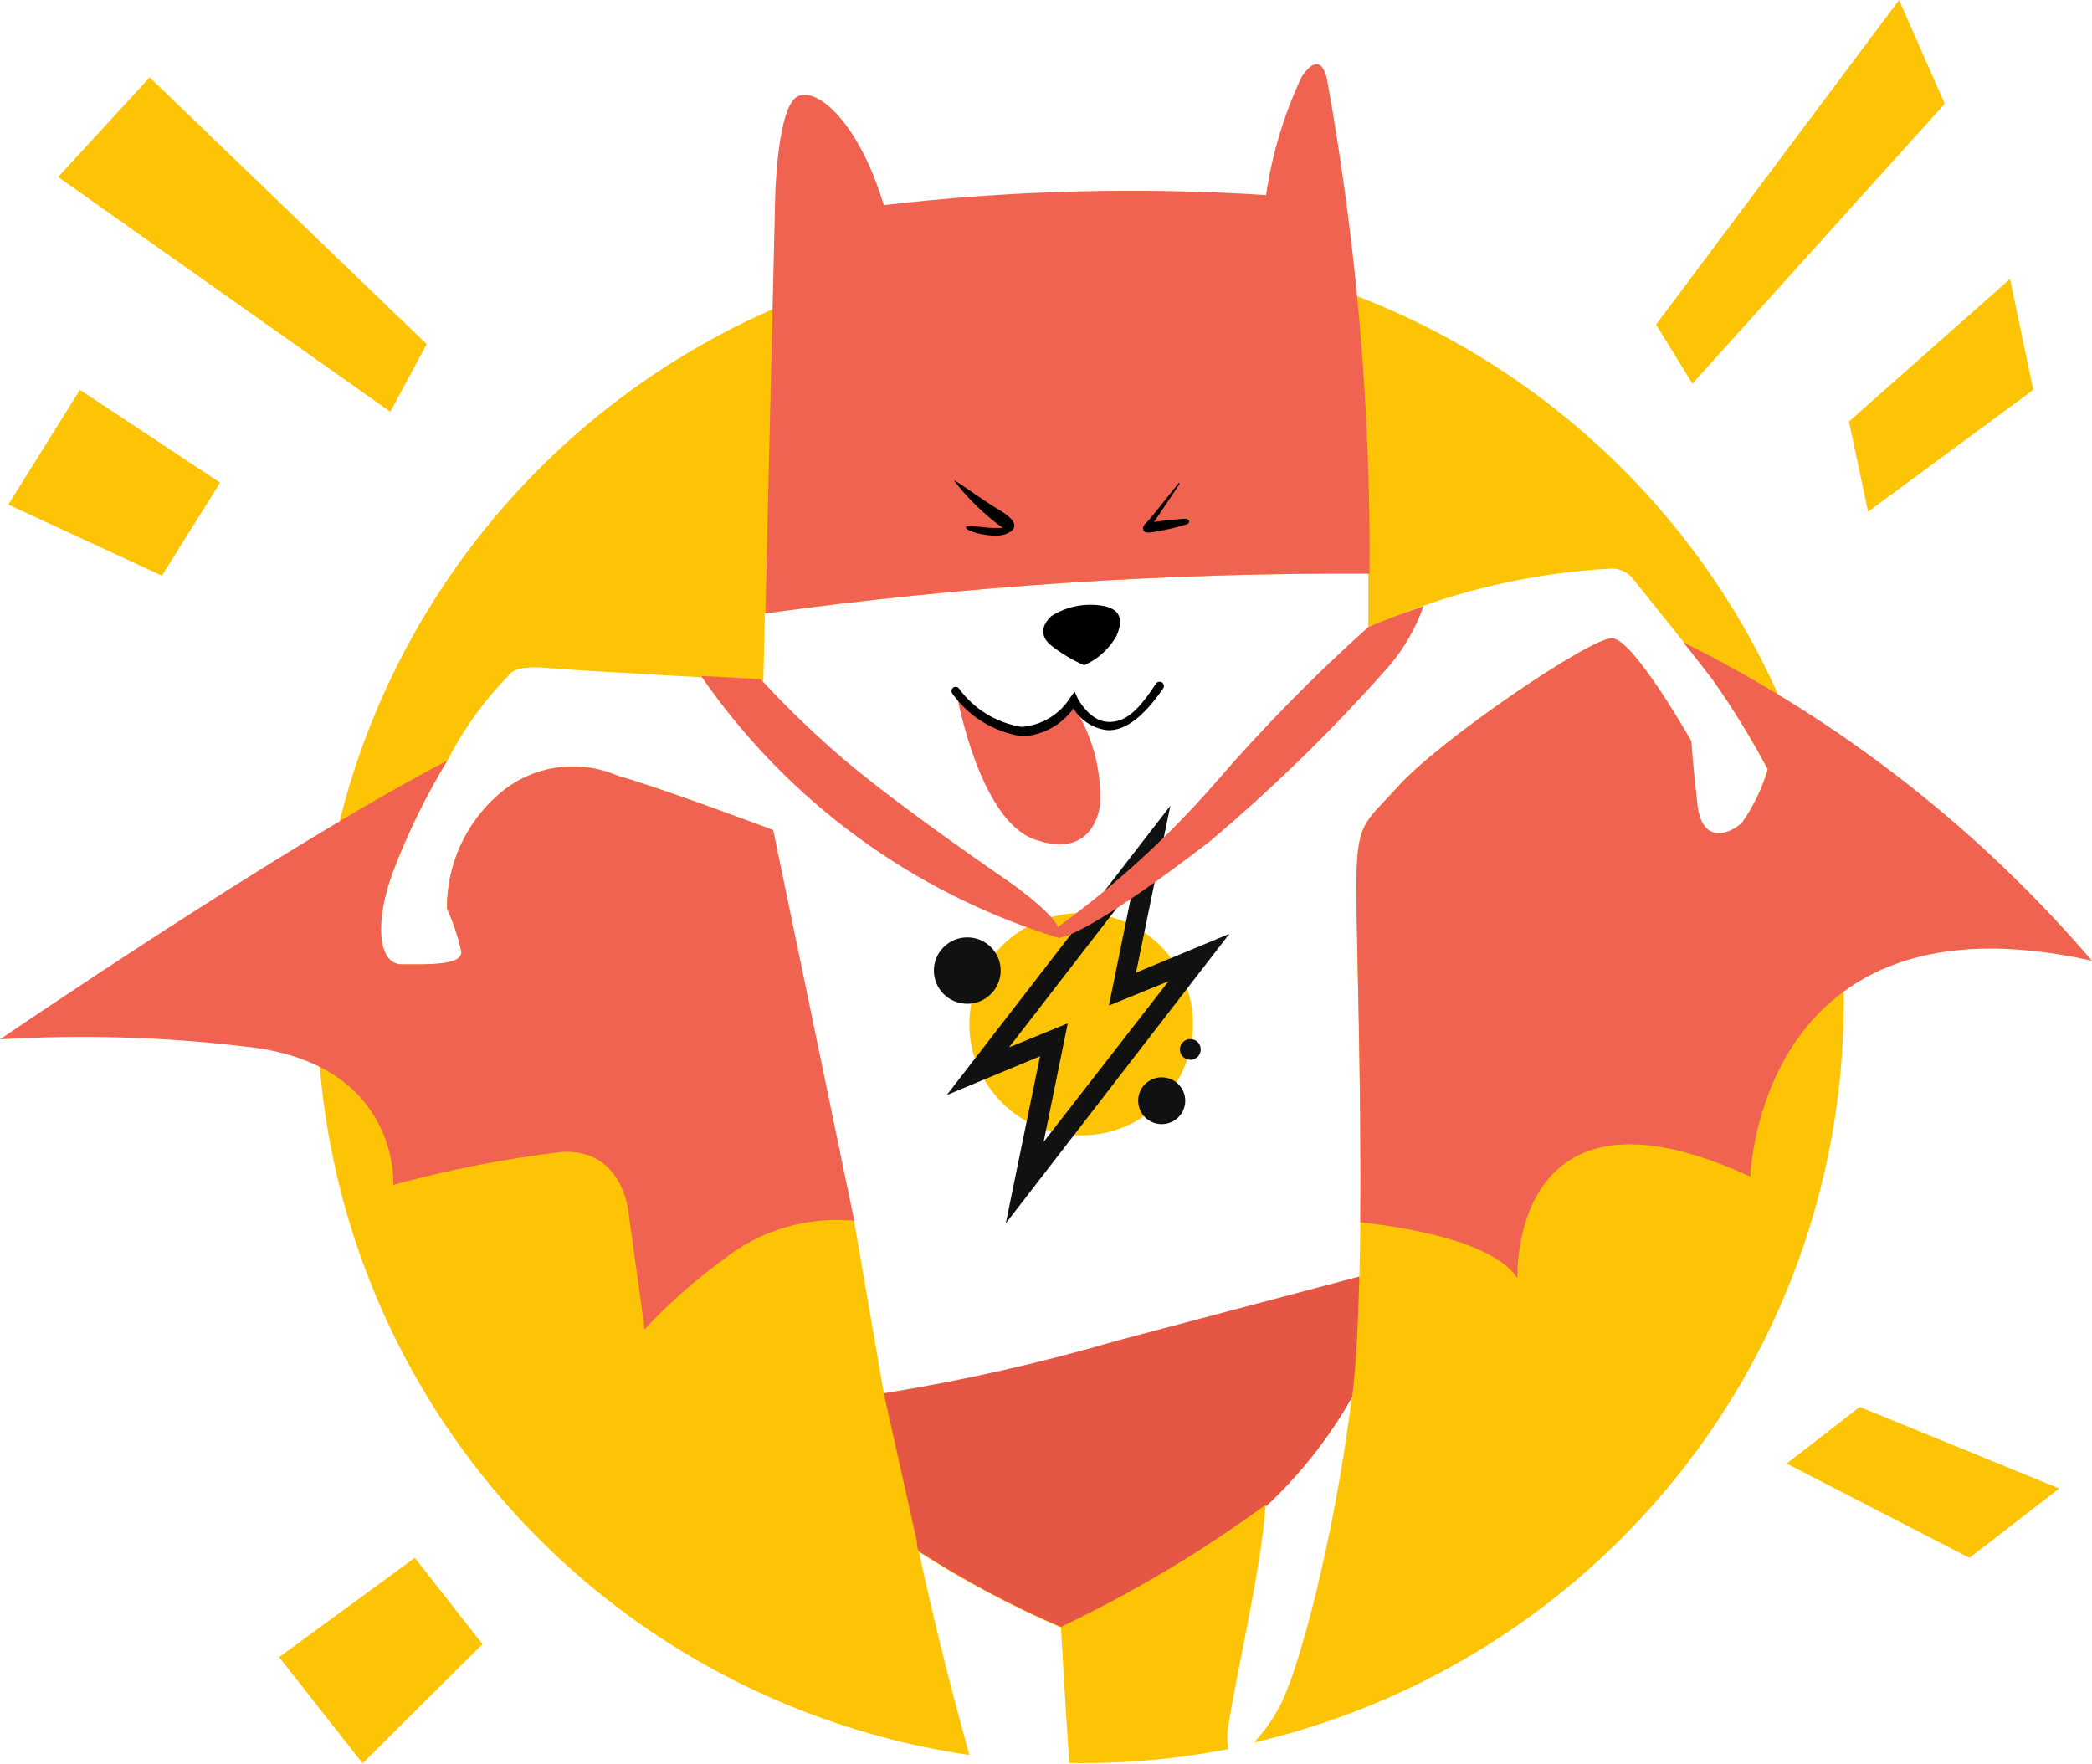
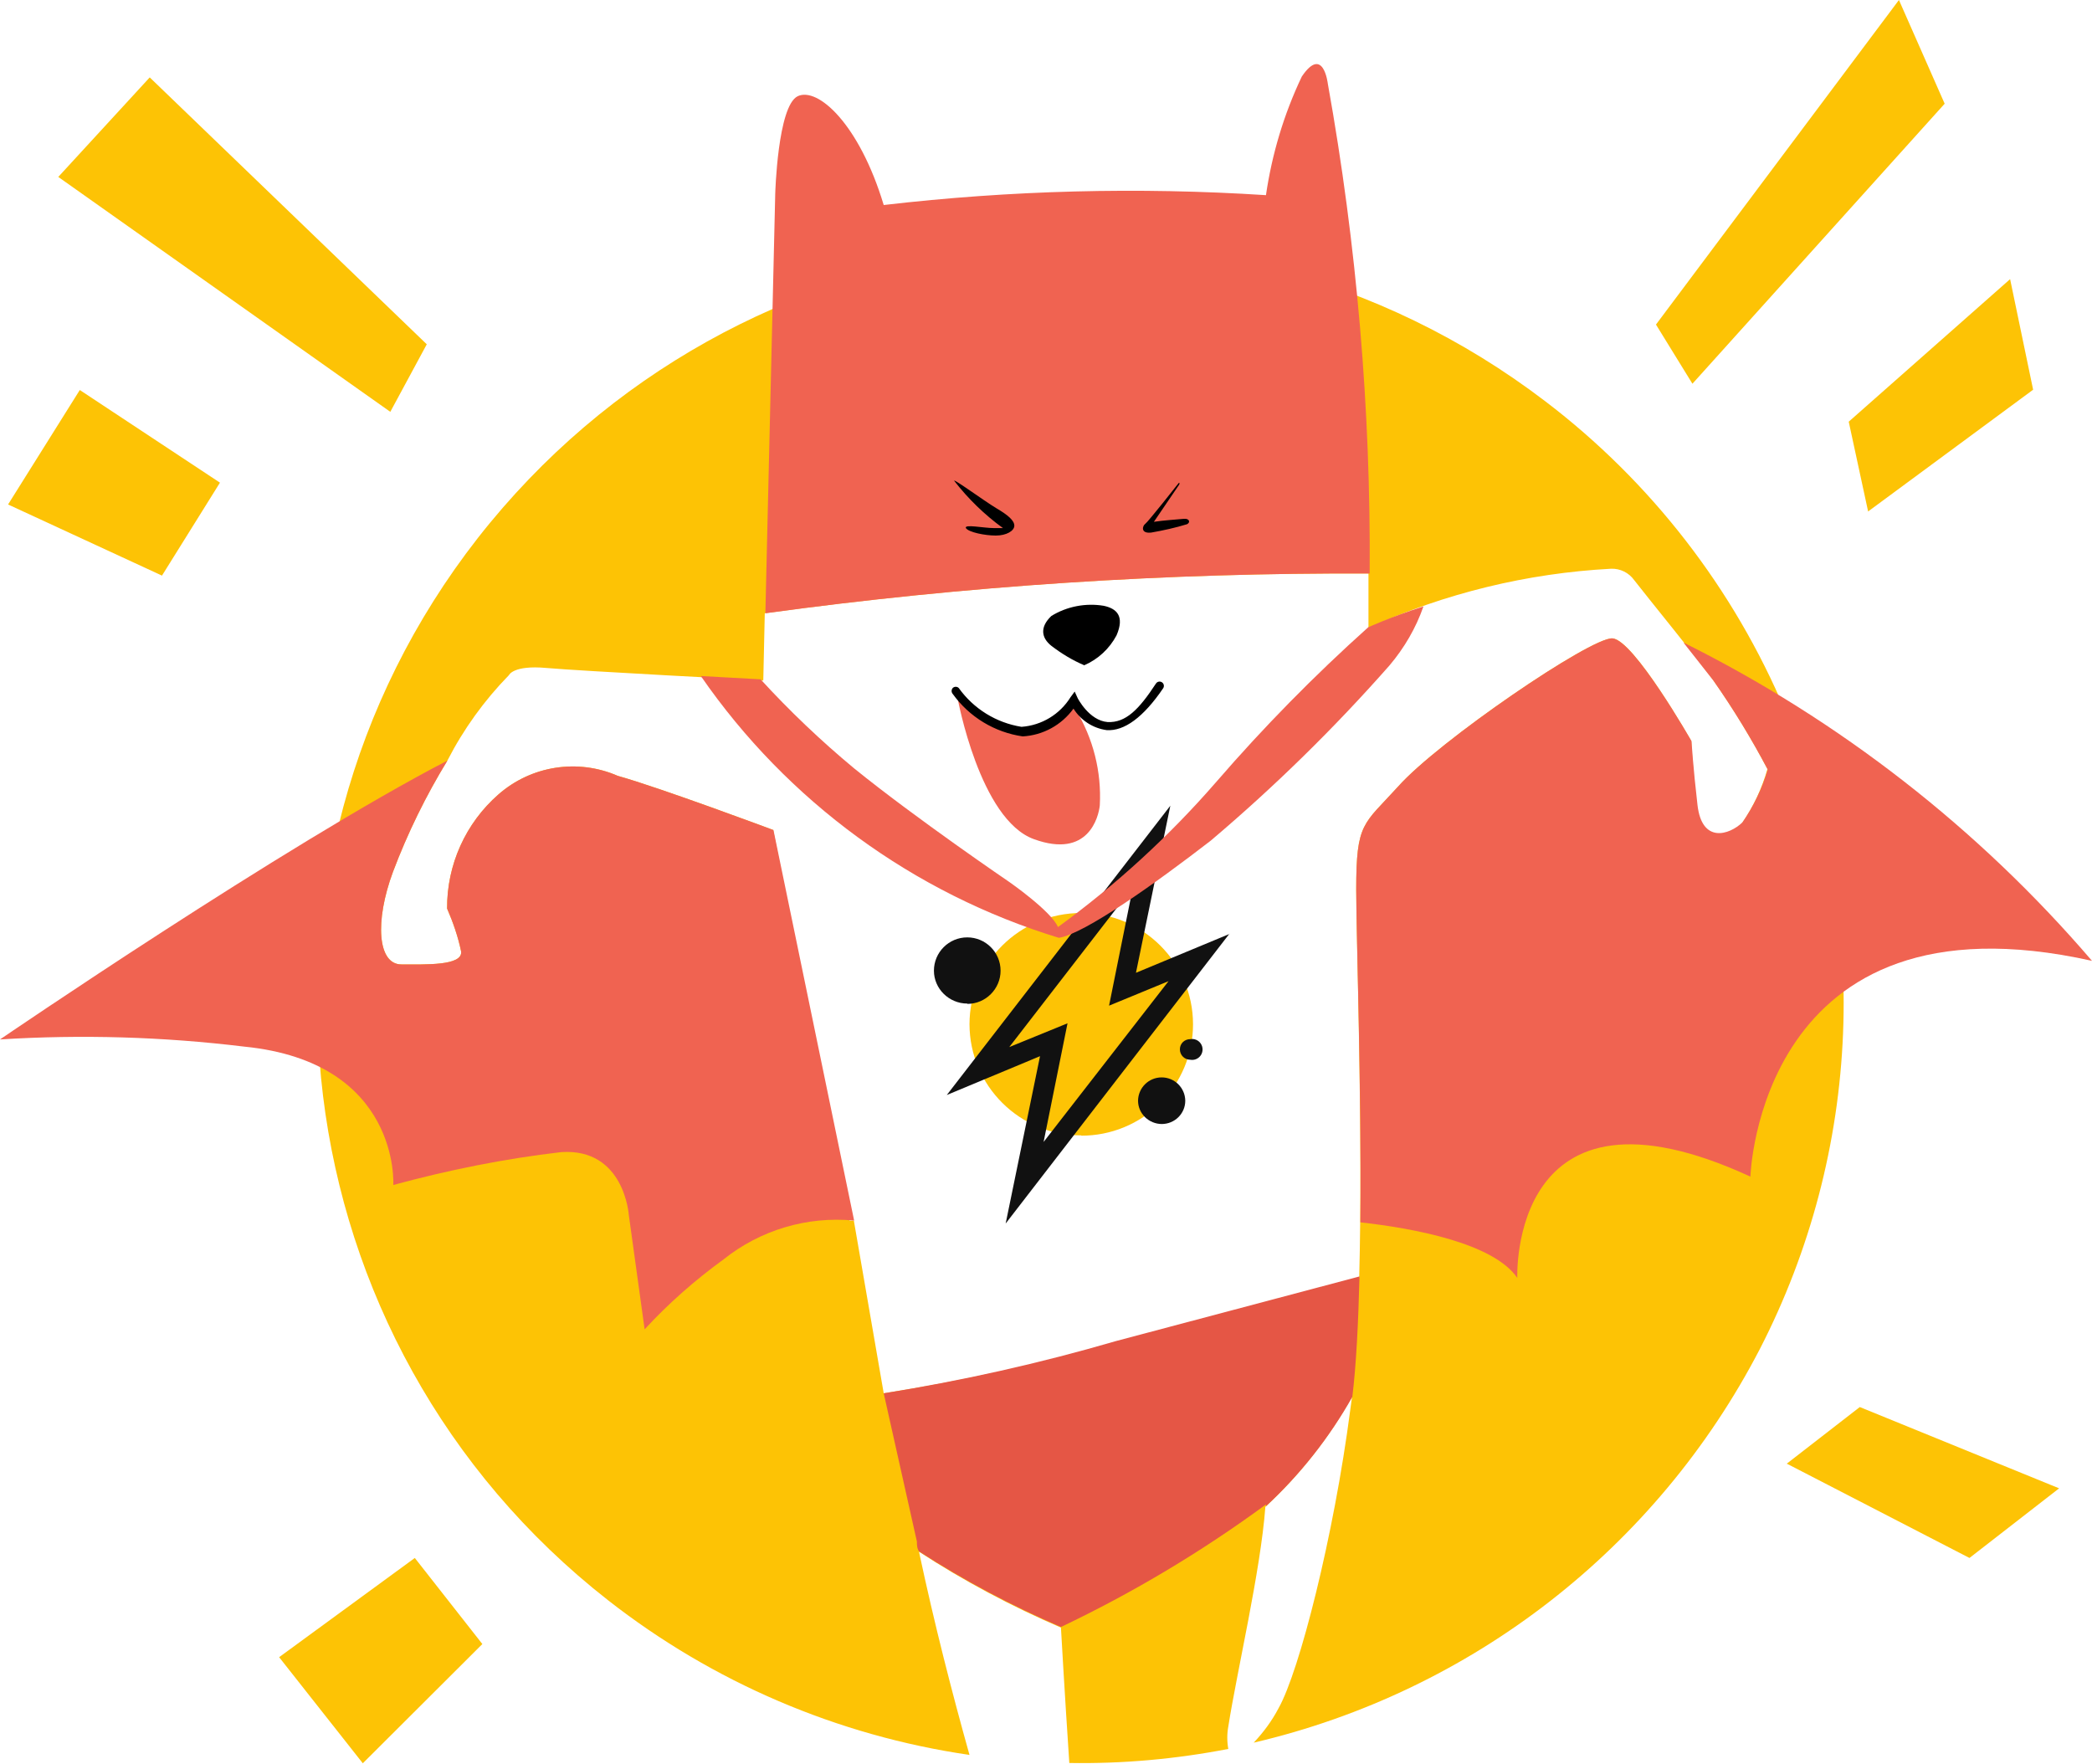
- <svg xmlns="http://www.w3.org/2000/svg" width="70" height="59" viewBox="0 0 70 59" fill="none">
-   <path d="M59.743 23.806C58.023 19.709 55.254 16.132 51.71 13.431C48.166 10.729 43.972 8.999 39.545 8.411C35.119 7.823 30.615 8.399 26.483 10.081C22.35 11.763 18.733 14.492 15.992 17.997C13.251 21.502 11.481 25.66 10.86 30.056C10.239 34.453 10.787 38.934 12.451 43.054C14.114 47.175 16.835 50.789 20.342 53.538C23.848 56.287 28.018 58.075 32.436 58.722C31.857 56.649 31.268 54.358 30.75 51.928C32.259 52.901 33.848 53.747 35.499 54.457C35.499 54.457 35.619 56.599 35.778 58.99C37.562 59.021 39.345 58.864 41.096 58.524C41.051 58.275 41.051 58.019 41.096 57.77C41.385 55.915 42.184 52.572 42.343 50.42C43.494 49.35 44.47 48.108 45.237 46.74L45.177 47.176C44.628 51.402 43.481 55.915 42.782 57.165C42.556 57.579 42.278 57.962 41.954 58.306C45.566 57.463 48.95 55.85 51.872 53.578C54.794 51.306 57.184 48.429 58.876 45.147C60.568 41.865 61.522 38.257 61.672 34.572C61.822 30.887 61.164 27.213 59.743 23.806ZM58.277 27.566C57.838 27.992 56.93 28.28 56.78 26.99C56.63 25.701 56.591 24.798 56.591 24.798C56.591 24.798 54.665 21.396 53.947 21.356C53.228 21.317 48.13 24.798 46.783 26.316C45.616 27.596 45.386 27.506 45.386 29.758C45.386 31.454 45.606 37.862 45.486 42.762L37.355 44.915C34.799 45.644 32.2 46.214 29.572 46.621L28.575 40.838H28.435L25.871 27.774C25.871 27.774 22.07 26.346 20.673 25.959C20.017 25.674 19.293 25.581 18.585 25.692C17.878 25.802 17.218 26.112 16.682 26.584C16.135 27.06 15.698 27.647 15.4 28.306C15.102 28.965 14.951 29.68 14.956 30.403C15.167 30.864 15.327 31.346 15.435 31.841C15.485 32.317 14.238 32.267 13.439 32.267C12.641 32.267 12.521 30.839 13.15 29.163C13.64 27.874 14.248 26.632 14.966 25.453C15.506 24.4 16.202 23.433 17.031 22.586C17.031 22.586 17.171 22.249 18.278 22.348C19.386 22.447 25.542 22.775 25.542 22.775L25.591 20.523C32.283 19.605 39.031 19.16 45.785 19.194C45.785 19.799 45.785 20.404 45.785 21.009C48.344 19.848 51.099 19.175 53.907 19.025C54.057 19.021 54.206 19.055 54.34 19.122C54.474 19.19 54.589 19.289 54.675 19.412C55.014 19.839 57.08 22.388 57.319 22.755C57.99 23.708 58.599 24.702 59.145 25.731C58.958 26.382 58.665 26.999 58.277 27.556V27.566Z" fill="#FDC305" />
-   <path d="M56.331 21.495C56.8 22.09 57.209 22.616 57.329 22.775C58 23.728 58.609 24.721 59.155 25.75C58.965 26.381 58.675 26.977 58.297 27.516C57.858 27.943 56.95 28.23 56.8 26.941C56.651 25.651 56.591 24.798 56.591 24.798C56.591 24.798 54.665 21.396 53.947 21.356C53.228 21.317 48.13 24.798 46.783 26.316C45.616 27.596 45.386 27.506 45.386 29.758C45.386 31.246 45.556 36.354 45.516 40.897C47.322 41.096 49.976 41.592 50.774 42.762C50.774 42.762 50.485 35.64 58.566 39.37C58.566 39.37 58.846 29.659 70 32.148C66.208 27.722 61.56 24.099 56.331 21.495Z" fill="#F06351" />
-   <path d="M45.825 19.194C45.866 13.697 45.398 8.209 44.428 2.797C44.428 2.797 44.279 1.508 43.56 2.559C42.968 3.816 42.564 5.153 42.363 6.527C38.098 6.255 33.817 6.368 29.572 6.864C28.754 4.136 27.358 2.896 26.689 3.224C26.02 3.551 25.941 6.477 25.941 6.477L25.611 20.523C32.309 19.604 39.064 19.159 45.825 19.194Z" fill="#F06351" />
-   <path d="M45.246 46.74C45.376 45.678 45.445 44.27 45.485 42.712L37.354 44.865C34.8 45.611 32.201 46.197 29.572 46.621L30.68 51.58C30.68 51.69 30.68 51.799 30.75 51.908C32.259 52.881 33.847 53.727 35.498 54.437C37.912 53.29 40.21 51.919 42.362 50.34V50.4C43.508 49.335 44.48 48.1 45.246 46.74Z" fill="#E55645" />
-   <path d="M31.927 16.089C31.877 15.99 32.925 16.764 33.334 17.002C33.743 17.24 33.942 17.418 33.942 17.587C33.942 17.756 33.683 17.924 33.324 17.924C32.965 17.924 32.406 17.805 32.326 17.666C32.246 17.527 32.925 17.666 33.264 17.666H33.553C32.939 17.22 32.392 16.689 31.927 16.089Z" fill="black" />
-   <path d="M39.41 16.198C39.41 16.198 38.412 17.468 38.322 17.527C38.233 17.587 38.153 17.865 38.512 17.815C38.924 17.754 39.331 17.661 39.729 17.537C39.839 17.478 39.799 17.339 39.609 17.359C39.42 17.379 38.931 17.408 38.612 17.468L39.46 16.208C39.46 16.208 39.49 16.089 39.41 16.198Z" fill="black" />
-   <path d="M36.277 22.259C36.739 22.056 37.122 21.708 37.364 21.267C37.644 20.612 37.364 20.364 36.925 20.275C36.322 20.166 35.698 20.286 35.18 20.612C34.791 20.979 34.84 21.336 35.18 21.604C35.517 21.867 35.885 22.087 36.277 22.259Z" fill="black" />
-   <path d="M35.918 23.509C35.803 23.734 35.648 23.936 35.459 24.104C35.175 24.331 34.825 24.463 34.461 24.481C33.912 24.534 33.363 24.378 32.925 24.044C32.724 23.927 32.545 23.776 32.396 23.598C32.296 23.49 32.173 23.405 32.037 23.35C32.037 23.35 32.785 27.427 34.601 28.081C36.416 28.736 36.756 27.328 36.806 26.951C36.866 25.822 36.581 24.701 35.987 23.737C35.987 23.439 35.968 23.638 35.918 23.509Z" fill="#F06351" />
-   <path d="M34.222 24.64C33.755 24.573 33.306 24.413 32.903 24.169C32.5 23.925 32.151 23.603 31.877 23.221C31.853 23.194 31.839 23.159 31.839 23.122C31.839 23.085 31.853 23.05 31.877 23.023C31.89 23.009 31.906 22.999 31.923 22.992C31.94 22.985 31.958 22.981 31.977 22.981C31.995 22.981 32.014 22.985 32.031 22.992C32.048 22.999 32.064 23.009 32.077 23.023C32.324 23.367 32.637 23.659 32.998 23.882C33.359 24.105 33.762 24.255 34.182 24.322C34.514 24.297 34.836 24.195 35.12 24.022C35.404 23.85 35.644 23.613 35.818 23.33L35.958 23.142L36.057 23.36C36.057 23.36 36.436 24.114 37.055 24.154C37.674 24.193 38.112 23.737 38.681 22.874C38.702 22.842 38.735 22.82 38.773 22.813C38.81 22.805 38.849 22.813 38.881 22.834C38.913 22.855 38.934 22.888 38.942 22.925C38.95 22.962 38.942 23.001 38.921 23.033C38.255 24.005 37.627 24.471 37.035 24.431C36.806 24.401 36.587 24.32 36.394 24.195C36.2 24.07 36.038 23.903 35.918 23.707C35.722 23.978 35.469 24.203 35.175 24.364C34.882 24.525 34.556 24.619 34.222 24.64Z" fill="black" />
-   <path d="M36.177 37.991C38.243 37.991 39.918 36.325 39.918 34.271C39.918 32.217 38.243 30.551 36.177 30.551C34.111 30.551 32.436 32.217 32.436 34.271C32.436 36.325 34.111 37.991 36.177 37.991Z" fill="#FDC305" />
-   <path d="M41.136 31.246L38.013 32.545L39.16 26.961L31.678 36.642L34.8 35.343L33.653 40.937L41.136 31.246ZM33.763 35.045L37.913 29.679L37.105 33.646L39.1 32.833L34.92 38.209L35.728 34.241L33.763 35.045Z" fill="#111111" />
-   <path d="M32.366 33.587C32.983 33.587 33.483 33.089 33.483 32.476C33.483 31.862 32.983 31.365 32.366 31.365C31.749 31.365 31.248 31.862 31.248 32.476C31.248 33.089 31.749 33.587 32.366 33.587Z" fill="#111111" />
-   <path d="M38.871 37.614C39.306 37.614 39.659 37.263 39.659 36.83C39.659 36.398 39.306 36.047 38.871 36.047C38.436 36.047 38.083 36.398 38.083 36.83C38.083 37.263 38.436 37.614 38.871 37.614Z" fill="#111111" />
-   <path d="M39.829 35.462C40.022 35.462 40.178 35.306 40.178 35.114C40.178 34.923 40.022 34.767 39.829 34.767C39.636 34.767 39.48 34.923 39.48 35.114C39.48 35.306 39.636 35.462 39.829 35.462Z" fill="#111111" />
-   <path d="M45.775 20.989C43.974 22.603 42.278 24.329 40.697 26.157C39.122 27.972 37.344 29.602 35.399 31.018C35.179 30.492 33.773 29.51 33.773 29.51C33.773 29.51 30.64 27.377 28.585 25.701C27.474 24.781 26.427 23.787 25.452 22.725L23.456 22.616C26.337 26.799 30.557 29.89 35.429 31.385C36.287 31.246 38.701 29.53 40.507 28.131C42.644 26.325 44.645 24.365 46.494 22.269C46.991 21.682 47.376 21.009 47.631 20.285C46.494 20.662 45.775 20.989 45.775 20.989Z" fill="#F06351" />
-   <path d="M65.071 3.472L56.63 12.836L55.413 10.862L63.544 0L65.071 3.472Z" fill="#FDC305" />
-   <path d="M62.507 17.121L68.034 13.044L67.256 9.334L61.868 14.105L62.507 17.121Z" fill="#FDC305" />
-   <path d="M59.783 48.972L65.899 52.126L68.902 49.805L62.228 47.077L59.783 48.972Z" fill="#FDC305" />
-   <path d="M1.945 5.922L5.008 2.589L14.277 11.516L13.059 13.778L1.945 5.922Z" fill="#FDC305" />
-   <path d="M7.363 16.149L2.674 13.044L0.279 16.883L5.417 19.263L7.363 16.149Z" fill="#FDC305" />
-   <path d="M13.878 52.126L9.339 55.449L12.132 59L16.143 55.012L13.878 52.126Z" fill="#FDC305" />
-   <path d="M25.871 27.774C25.871 27.774 22.07 26.346 20.673 25.959C20.017 25.674 19.293 25.581 18.585 25.692C17.878 25.802 17.218 26.112 16.682 26.584C16.135 27.06 15.698 27.647 15.4 28.306C15.102 28.965 14.951 29.68 14.956 30.403C15.167 30.864 15.327 31.346 15.435 31.841C15.485 32.317 14.237 32.267 13.439 32.267C12.641 32.267 12.521 30.839 13.15 29.163C13.64 27.874 14.248 26.632 14.966 25.453C9.528 28.27 0 34.777 0 34.777C2.725 34.614 5.46 34.693 8.171 35.015C13.409 35.541 13.16 39.647 13.16 39.647C15.002 39.142 16.88 38.775 18.777 38.546C20.892 38.407 21.042 40.649 21.042 40.649L21.571 44.478C22.374 43.614 23.259 42.831 24.215 42.137C25.446 41.157 27.015 40.694 28.585 40.848L25.871 27.774Z" fill="#F06351" />
+ <svg xmlns="http://www.w3.org/2000/svg" viewBox="0 0 70 59" fill="none">
+   <path d="M59.74 23.8a25.42 25.42 0 0 0-8.03-10.37 25.63 25.63 0 0 0-35.72 4.57 25.33 25.33 0 0 0 4.35 35.54 25.63 25.63 0 0 0 12.1 5.18c-.58-2.07-1.17-4.36-1.69-6.8 1.5.98 3.1 1.83 4.75 2.54 0 0 .12 2.14.28 4.53 1.78.03 3.56-.13 5.32-.47a2.1 2.1 0 0 1 0-.75c.29-1.85 1.08-5.2 1.24-7.35a15.1 15.1 0 0 0 2.9-3.68l-.06.44c-.55 4.22-1.7 8.74-2.4 9.98-.22.42-.5.8-.83 1.15a25.65 25.65 0 0 0 16.93-13.16 25.32 25.32 0 0 0 .86-21.34Zm-1.46 3.77c-.44.42-1.35.71-1.5-.58-.15-1.29-.19-2.2-.19-2.2s-1.93-3.4-2.64-3.43c-.72-.04-5.82 3.44-7.17 4.96-1.16 1.28-1.4 1.19-1.4 3.44 0 1.7.23 8.1.1 13l-8.13 2.15c-2.55.73-5.15 1.3-7.78 1.71l-1-5.78h-.14l-2.56-13.07s-3.8-1.42-5.2-1.81a3.77 3.77 0 0 0-3.99.62 5.03 5.03 0 0 0-1.72 3.82c.2.46.37.95.47 1.44.05.48-1.2.43-2 .43-.79 0-.9-1.43-.28-3.1a22.1 22.1 0 0 1 1.82-3.72 11.78 11.78 0 0 1 2.06-2.86s.14-.34 1.25-.24c1.1.1 7.26.42 7.26.42l.05-2.25c6.7-.92 13.44-1.36 20.2-1.33v1.82a22.58 22.58 0 0 1 8.12-1.98.91.91 0 0 1 .77.38c.33.43 2.4 2.98 2.64 3.34a27.6 27.6 0 0 1 1.82 2.98 6.17 6.17 0 0 1-.86 1.83Z" fill="#FDC305" />
+   <path d="m56.33 21.5 1 1.27a27.6 27.6 0 0 1 1.82 2.98 6.17 6.17 0 0 1-.85 1.77c-.44.42-1.35.71-1.5-.58-.15-1.29-.2-2.14-.2-2.14s-1.94-3.4-2.65-3.44c-.72-.04-5.82 3.44-7.17 4.96-1.16 1.28-1.4 1.19-1.4 3.44 0 1.49.18 6.6.14 11.14 1.8.2 4.46.7 5.25 1.86 0 0-.29-7.12 7.8-3.39 0 0 .28-9.71 11.43-7.22a43.58 43.58 0 0 0-13.67-10.65Zm-10.5-2.3c.04-5.5-.43-11-1.4-16.4 0 0-.15-1.3-.87-.24-.6 1.26-1 2.6-1.2 3.97a71.13 71.13 0 0 0-12.79.33c-.82-2.72-2.21-3.96-2.88-3.64-.67.33-.75 3.26-.75 3.26l-.33 14.04c6.7-.92 13.45-1.36 20.22-1.33Z" fill="#F06351" />
+   <path d="M45.25 46.74c.13-1.06.2-2.47.24-4.03l-8.14 2.16a64.15 64.15 0 0 1-7.78 1.75l1.11 4.96c0 .11 0 .22.07.33 1.5.97 3.1 1.82 4.75 2.53a42.36 42.36 0 0 0 6.86-4.1v.06a15.11 15.11 0 0 0 2.89-3.66Z" fill="#E55645" />
+   <path d="M31.93 16.09c-.05-.1 1 .67 1.4.91.41.24.61.42.61.59 0 .17-.26.33-.62.33s-.91-.11-1-.25c-.07-.14.6 0 .94 0h.3a8.04 8.04 0 0 1-1.63-1.58Zm7.48.11s-1 1.27-1.09 1.33c-.09.06-.17.33.2.29.4-.07.81-.16 1.2-.28.12-.06.08-.2-.11-.18-.19.02-.68.05-1 .1l.85-1.25s.03-.12-.05-.01Zm-3.13 6.06c.46-.2.84-.55 1.08-1 .28-.65 0-.9-.43-.99-.6-.1-1.23.02-1.75.34-.39.37-.34.73 0 1 .34.26.7.48 1.1.65Z" fill="#000" />
+   <path d="M35.92 23.5c-.12.23-.27.44-.46.6-.29.23-.63.36-1 .38-.55.05-1.1-.1-1.54-.44a2 2 0 0 1-.52-.44 1 1 0 0 0-.36-.25s.74 4.08 2.56 4.73c1.82.66 2.16-.75 2.2-1.13a5.56 5.56 0 0 0-.81-3.21c0-.3-.02-.1-.07-.23Z" fill="#F06351" />
+   <path d="M34.22 24.64a3.5 3.5 0 0 1-2.34-1.42.15.15 0 0 1 0-.2.14.14 0 0 1 .1-.04.14.14 0 0 1 .1.04 3.2 3.2 0 0 0 2.1 1.3 2.11 2.11 0 0 0 1.64-.99l.14-.19.1.22s.38.75 1 .8c.61.03 1.05-.42 1.62-1.29a.14.14 0 0 1 .24.16c-.66.97-1.3 1.44-1.89 1.4a1.55 1.55 0 0 1-1.11-.72 2.25 2.25 0 0 1-1.7.93Z" fill="#000" />
+   <path d="M36.18 38a3.73 3.73 0 0 0 3.74-3.73 3.73 3.73 0 0 0-3.74-3.72 3.73 3.73 0 0 0-3.74 3.72 3.73 3.73 0 0 0 3.74 3.72Z" fill="#FDC305" />
+   <path d="m41.14 31.25-3.13 1.3 1.15-5.59-7.48 9.68 3.12-1.3-1.15 5.6 7.49-9.7Zm-7.38 3.8 4.15-5.37-.8 3.97 1.99-.82-4.18 5.38.8-3.97-1.96.8Zm-1.39-1.46c.61 0 1.11-.5 1.11-1.11a1.11 1.11 0 1 0-2.23 0c0 .6.5 1.1 1.12 1.1Zm6.5 4.02c.44 0 .79-.35.79-.78a.79.79 0 0 0-.79-.78.79.79 0 0 0-.79.78c0 .43.36.78.8.78Zm.96-2.15a.35.35 0 1 0 0-.69c-.2 0-.35.15-.35.34 0 .2.16.35.35.35Z" fill="#111" />
+   <path d="M45.78 20.99a57.14 57.14 0 0 0-5.08 5.17 31.74 31.74 0 0 1-5.3 4.86c-.22-.53-1.63-1.51-1.63-1.51s-3.13-2.13-5.19-3.8a31.74 31.74 0 0 1-3.13-2.98l-2-.11a22.57 22.57 0 0 0 11.98 8.76c.86-.13 3.27-1.85 5.08-3.25a57.36 57.36 0 0 0 5.98-5.86c.5-.59.89-1.26 1.14-1.98-1.14.37-1.85.7-1.85.7Z" fill="#F06351" />
+   <path d="m65.07 3.47-8.44 9.37-1.22-1.98 8.13-10.86 1.53 3.47Zm-2.57 13.65 5.53-4.08-.77-3.7-5.4 4.77.65 3.01Zm-2.72 31.85 6.12 3.16 3-2.33-6.67-2.72-2.45 1.9Zm-57.83-43.05 3.06-3.33 9.27 8.93-1.22 2.26-11.11-7.86Zm5.41 10.23-4.69-3.1-2.4 3.83 5.15 2.38 1.94-3.11Zm6.52 35.98-4.54 3.32 2.8 3.55 4-3.99-2.26-2.88Z" fill="#FDC305" />
+   <path d="M25.87 27.77s-3.8-1.42-5.2-1.81a3.77 3.77 0 0 0-3.99.62 5.03 5.03 0 0 0-1.72 3.82c.2.46.37.95.47 1.44.05.48-1.2.43-2 .43-.79 0-.9-1.43-.28-3.1a22.1 22.1 0 0 1 1.82-3.72c-5.44 2.82-14.97 9.33-14.97 9.33a44.6 44.6 0 0 1 8.17.24c5.24.52 4.99 4.63 4.99 4.63 1.84-.5 3.72-.88 5.62-1.1 2.11-.14 2.26 2.1 2.26 2.1l.53 3.83c.8-.87 1.69-1.65 2.64-2.34a6.07 6.07 0 0 1 4.37-1.3l-2.7-13.07Z" fill="#F06351" />
</svg>
